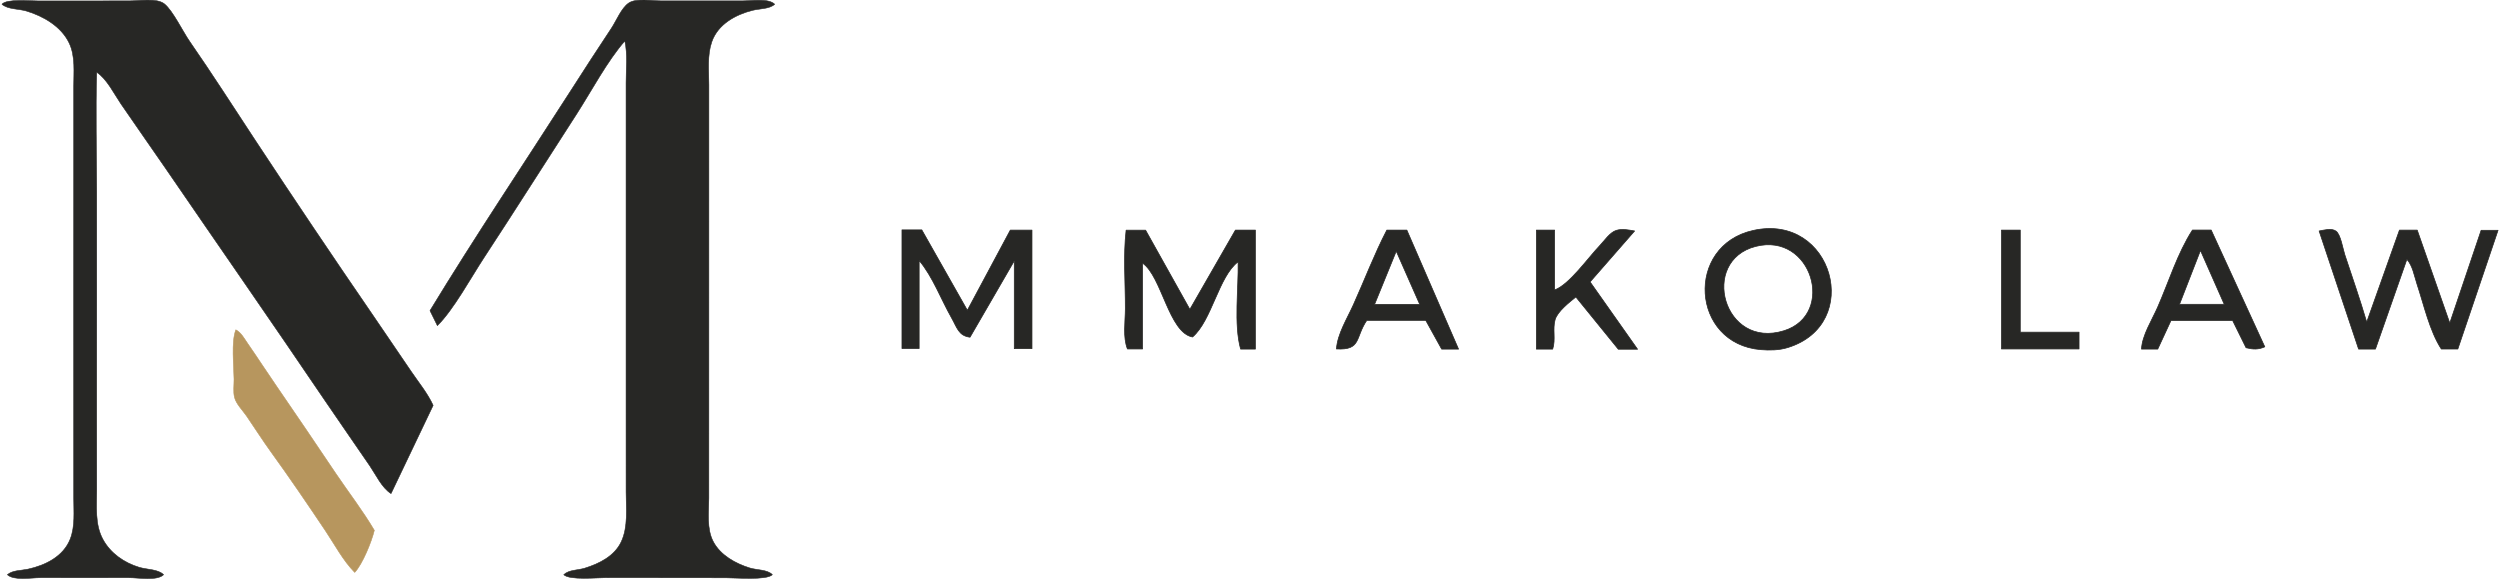
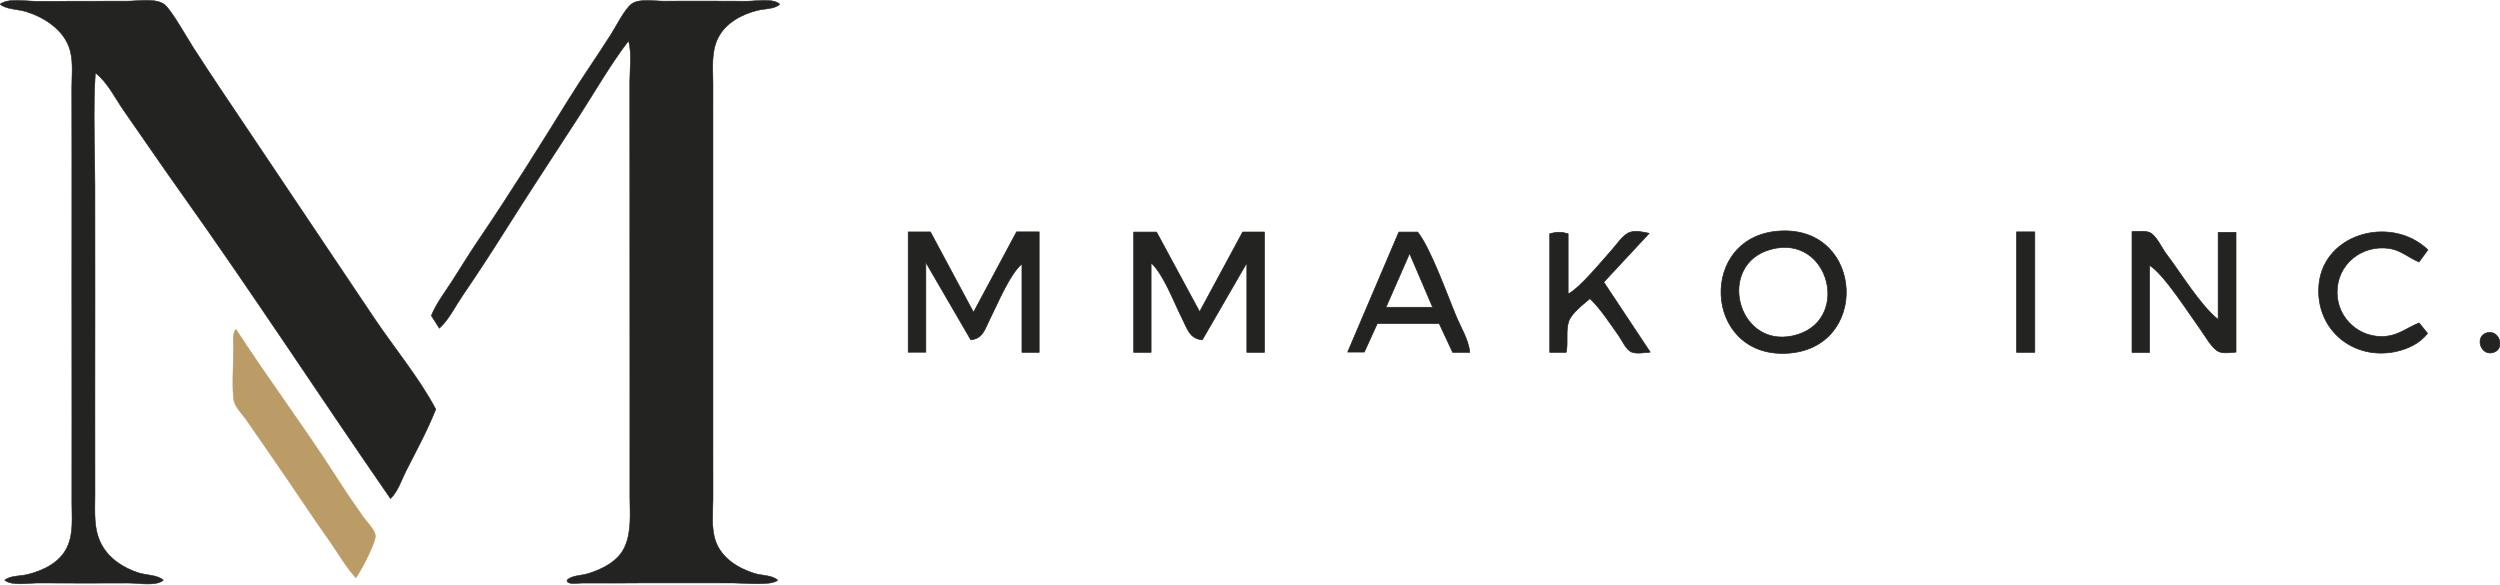
- <svg xmlns="http://www.w3.org/2000/svg" viewBox="0 0 1158.030 268.425" width="1158" height="268" role="img" aria-label="Mmako Law logo">
-   <g transform="translate(-334.300 -304.297)">
-     <path d="M534.35 492.36C527.83 506.01 521.32 519.66 514.81 533.3C510.49 530.51 507.88 524.7 504.97 520.43C498.16 510.43 491.19 500.52 484.4 490.49C459.89 454.29 434.89 418.42 410.18 382.35C403.34 372.38 396.33 362.51 389.52 352.52C386.35 347.87 382.95 340.89 378.27 337.83C377.7 356.26 378.22 374.8 378.26 393.23C378.34 425.96 378.22 458.7 378.25 491.43C378.27 504.83 378.27 518.23 378.27 531.64C378.27 539.25 377.37 547.58 381.14 554.51C384.68 561.02 390.99 565.38 398 567.5C401.48 568.56 406.83 568.37 409.29 570.92C406.31 573.89 397.48 572.29 393.23 572.31C379.52 572.37 365.8 572.26 352.09 572.31C347.82 572.32 339.88 573.77 336.82 570.92C339.25 568.8 343.18 569.04 346.38 568.34C354.46 566.57 362.78 562.51 365.98 554.37C368.29 548.45 367.6 541.6 367.6 535.38C367.59 524.16 367.58 512.94 367.58 501.71C367.58 462.12 367.54 422.54 367.59 382.95C367.61 370.17 367.6 357.39 367.59 344.61C367.58 337.92 368.45 330.44 365.47 324.22C361.78 316.53 353.47 311.74 345.58 309.39C342.1 308.36 336.97 308.66 334.3 306.26C336.53 303.66 347.29 304.74 351.15 304.73C365.18 304.69 379.21 304.68 393.23 304.71C397.69 304.73 406.08 303.18 409.73 306.15C413.6 309.31 418.25 318.99 421.37 323.48C431.89 338.64 441.82 354.2 451.97 369.61C469.75 396.59 487.81 423.46 506.1 450.1C512.19 458.98 518.23 467.89 524.28 476.8C527.75 481.89 531.75 486.75 534.35 492.36Z M692.8 306.26C690.44 308.48 685.93 308.26 682.64 309.07C674.68 311.04 666.46 315.52 663.62 323.72C661.44 330 662.28 337.13 662.27 343.67C662.26 355.2 662.27 366.74 662.27 378.27C662.27 417.55 662.27 456.83 662.26 496.1C662.25 509.19 662.25 522.29 662.25 535.38C662.25 541.95 661.14 549.6 664.34 555.63C667.67 561.92 674.65 565.75 681.22 567.79C684.53 568.82 689.44 568.5 691.73 570.92C688.96 573.6 674.64 572.34 670.04 572.35C651.65 572.37 633.26 572.31 614.87 572.28C610.35 572.28 597.72 573.57 594.93 570.92C597.43 568.57 601.4 568.91 604.7 567.89C611.38 565.82 618.44 562.35 621.59 555.69C624.91 548.67 623.85 540.11 623.86 532.57C623.87 518.55 623.85 504.52 623.85 490.49C623.85 453.08 623.82 415.68 623.85 378.27C623.86 366.43 623.86 354.58 623.85 342.74C623.84 336.39 624.61 329.49 623.28 323.31C615.22 332.44 607.64 346.78 600.87 357.27C586.54 379.43 572.44 401.75 557.97 423.8C551.99 432.9 543.72 448.13 536.31 455.37C535.17 453.05 534.02 450.73 532.88 448.41C553.78 414.07 576.21 380.64 597.92 346.8C604.24 336.95 610.59 327.1 617.08 317.35C619.34 313.94 621.65 308.06 625.06 305.72C628.58 303.3 635.98 304.7 640.12 304.7C652.59 304.73 665.05 304.72 677.52 304.71C681.82 304.71 689.81 303.33 692.8 306.26Z" fill="#272725" fill-rule="evenodd" stroke="#272725" stroke-width="0.25" stroke-linejoin="round" />
-     <path d="M442.8 457.29C445.38 458.69 446.68 461.32 448.43 463.83C452.91 470.27 457.16 476.88 461.62 483.34C470.93 496.81 480.06 510.42 489.22 524C495.14 532.76 501.69 541.24 507.07 550.34C505.8 555.62 501.6 565.97 497.97 569.86C492.59 564.44 488.6 556.84 484.33 550.47C476.11 538.2 467.76 525.91 459.1 513.95C455.15 508.49 451.55 502.79 447.74 497.24C445.96 494.65 442.93 491.71 442.17 488.59C441.54 485.98 442 482.88 441.97 480.2C441.9 473.69 440.62 463.08 442.8 457.29Z" fill="#b7965e" fill-rule="evenodd" stroke="#b7965e" stroke-width="0.25" stroke-linejoin="round" />
+ <svg xmlns="http://www.w3.org/2000/svg" viewBox="0 0 1228.370 286.785" width="1228" height="287" role="img" aria-label="Mmako Inc. logo">
+   <g transform="translate(-357.640 -325.565)">
+     <path d="M571.77 526.5C567.69 536.78 562.25 546.84 557.21 556.69C554.88 561.24 553.2 566.96 549.5 570.39C514.81 520.24 481.46 469.06 446.07 419.39C436.76 406.34 427.78 393.04 418.57 379.92C414.4 373.97 410.34 365.6 404.5 361.26C403.3 379.54 404.29 398.17 404.29 416.5C404.29 452.5 404.37 488.5 404.29 524.5C404.26 539.17 404.31 553.83 404.31 568.5C404.31 576.77 403.48 585.42 407.54 592.97C411.31 599.98 418.2 604.39 425.62 606.83C429.52 608.11 435.09 607.84 437.92 610.5C434.33 613.61 425.36 611.85 420.5 611.89C405.84 612.02 391.16 611.91 376.5 611.86C371.67 611.85 363.65 613.41 359.95 610.5C362.59 608.18 367.57 608.56 371.26 607.65C379.01 605.72 387.13 601.78 390.66 594.2C393.83 587.4 392.91 579.8 392.94 572.5C392.99 558.83 392.95 545.17 392.96 531.5C392.96 489.5 392.89 447.5 392.95 405.5C392.97 393.17 392.94 380.83 392.91 368.5C392.89 361.8 393.88 354.52 391.4 348.13C388.06 339.51 378.97 333.74 370.45 331.13C366.24 329.85 360.89 330.08 357.64 327.5C361.57 324.38 370.25 326.05 375.5 326.04C390.5 326.01 405.5 325.96 420.5 325.96C425.56 325.95 434.54 324.3 438.69 327.82C442.13 330.75 449.7 344.28 452.64 348.84C461.63 362.77 470.93 376.55 480.18 390.3C500.71 420.79 521.07 451.39 541.61 481.87C551.33 496.3 563.69 511.24 571.77 526.5Z M740.79 327.5C738.27 329.91 733.47 329.64 729.97 330.49C722.22 332.37 714.23 336.62 710.5 343.97C706.97 350.93 707.97 358.94 707.96 366.5C707.93 380.17 707.97 393.83 707.95 407.5C707.91 449.5 707.99 491.5 707.95 533.5C707.94 545.83 707.96 558.17 707.97 570.5C707.97 577.27 706.99 584.79 709.26 591.28C712.2 599.66 720.33 604.68 728.44 607.17C732 608.26 737.28 608 739.76 610.5C736.57 613.34 723.35 611.86 718.5 611.86C698.83 611.88 679.16 611.75 659.5 611.92C654.17 611.97 648.83 611.86 643.5 611.91C641.73 611.93 638.4 612.55 636.83 611.61C635.57 610.86 637.25 611.54 636.14 610.5C638.67 608.05 643.13 608.31 646.62 607.24C653.62 605.1 661.42 601.17 664.59 594.14C668.05 586.48 667.13 577.68 667.12 569.5C667.12 554.83 667.12 540.17 667.13 525.5C667.16 484.5 667.15 443.5 667.09 402.5C667.08 390.17 667.06 377.83 667.08 365.5C667.09 359.05 668.11 351.7 666.5 345.45C657.4 357.34 649.82 370.66 641.7 383.23C629.54 402.05 617.14 420.75 605.22 439.72C598.55 450.34 591.66 460.78 584.61 471.15C581.17 476.21 578.07 482.65 573.5 486.71C572.19 484.64 570.87 482.57 569.56 480.5C571.99 474.47 576.35 468.85 579.88 463.35C584.18 456.66 588.32 449.86 592.78 443.29C608.03 420.8 622.63 397.5 636.93 374.4C643.65 363.54 651 353.09 657.84 342.32C660.3 338.46 664.5 330.02 667.9 327.41C671.64 324.54 679.07 325.99 683.5 325.96C697.16 325.88 710.84 325.94 724.5 326C728.98 326.02 737.74 324.42 740.79 327.5Z" fill="#232321" fill-rule="evenodd" stroke="#232321" stroke-width="0.25" stroke-linejoin="round" />
+     <path d="M473.5 487.12C489.81 512.24 507.85 536.27 523.98 561.52C527.83 567.55 531.95 573.58 536.08 579.4C537.77 581.8 541.69 585.57 542.06 588.54C542.46 591.74 534.69 606.55 532.5 609.3C527.63 604.03 524.02 597.52 519.88 591.66C510.33 578.14 501.29 564.26 491.82 550.7C487.42 544.41 483.13 538.06 478.73 531.75C476.75 528.93 473.66 525.98 472.66 522.63C471.52 518.83 472.38 501.72 472.38 496.5C472.38 493.3 471.75 489.74 473.5 487.12Z" fill="#bb9b66" fill-rule="evenodd" stroke="#bb9b66" stroke-width="0.25" stroke-linejoin="round" />
  </g>
-   <g transform="translate(417.553 106.028) scale(1.3299) translate(-238.570 -630.848)">
-     <path d="M238.57 631.31C240.87 631.31 243.18 631.31 245.48 631.31C250.78 640.67 256.08 650.02 261.38 659.37C266.37 650.05 271.37 640.72 276.36 631.4C278.88 631.4 281.4 631.4 283.92 631.4C283.92 645.18 283.92 658.97 283.92 672.75C281.86 672.75 279.81 672.75 277.75 672.75C277.75 662.54 277.75 652.33 277.75 642.11C272.6 651 267.46 659.88 262.31 668.76C258.3 668.28 257.75 665.3 255.85 661.98C252.18 655.53 249.3 647.63 244.56 641.99C244.56 652.22 244.56 662.46 244.56 672.7C242.57 672.7 240.57 672.7 238.57 672.7C238.57 658.9 238.57 645.11 238.57 631.31Z M323.56 631.42C328.71 640.63 333.85 649.83 339 659.04C344.29 649.82 349.59 640.61 354.89 631.39C357.21 631.39 359.53 631.39 361.85 631.39C361.85 645.23 361.85 659.07 361.85 672.9C360.13 672.9 358.41 672.9 356.7 672.9C354.3 664.21 356.02 651.73 355.83 642.46C349.08 647.47 346.65 662.96 339.93 668.69C331.65 667.15 329.21 647.56 322.5 642.92C322.5 652.9 322.5 662.88 322.5 672.85C320.74 672.85 318.98 672.85 317.22 672.85C315.59 668.77 316.48 663.28 316.49 658.82C316.52 649.8 315.73 640.38 316.76 631.42C319.02 631.42 321.29 631.42 323.56 631.42Z M414.7 631.39C420.71 645.23 426.72 659.07 432.73 672.91C430.77 672.91 428.8 672.91 426.84 672.91C424.99 669.57 423.14 666.22 421.29 662.88C414.43 662.88 407.57 662.88 400.72 662.88C396.64 668.89 398.86 673.36 390.13 672.85C390.49 667.62 393.87 662.27 396.05 657.43C399.95 648.81 403.35 639.77 407.71 631.39C410.04 631.39 412.37 631.39 414.7 631.39Z M466.24 631.39C466.24 638.35 466.24 645.31 466.24 652.27C471.35 650.45 477.97 640.98 482.01 636.78C483.6 635.12 485.56 632.12 487.85 631.46C489.93 630.86 492.13 631.35 494.15 631.7C488.97 637.62 483.79 643.55 478.62 649.47C484.14 657.3 489.66 665.12 495.18 672.95C492.94 672.95 490.7 672.95 488.46 672.95C483.53 666.87 478.59 660.8 473.66 654.72C471.44 656.5 467.24 659.8 466.43 662.59C465.46 665.95 466.69 669.57 465.57 672.91C463.67 672.91 461.78 672.91 459.88 672.91C459.88 659.07 459.88 645.23 459.88 631.39C462 631.39 464.12 631.39 466.24 631.39Z M535.57 631.5C563.32 625.37 574.09 664.27 547.51 672.39C544.52 673.3 541.28 673.36 538.18 673.1C513.82 671.08 511.64 636.78 535.57 631.5Z M622.12 631.39C624.31 631.39 626.5 631.39 628.69 631.39C628.69 643.26 628.69 655.13 628.69 667C635.52 667 642.36 667 649.19 667C649.19 668.95 649.19 670.9 649.19 672.85C640.17 672.85 631.15 672.85 622.12 672.85C622.12 659.03 622.12 645.21 622.12 631.39Z M688.75 631.37C690.93 631.37 693.11 631.37 695.29 631.37C701.53 644.95 707.76 658.53 713.99 672.11C711.74 673.11 709.93 673.05 707.45 672.43C705.89 669.27 704.33 666.11 702.77 662.95C695.6 662.95 688.43 662.95 681.26 662.95C679.73 666.27 678.19 669.58 676.65 672.9C674.76 672.9 672.87 672.9 670.98 672.9C671.18 668.16 674.62 662.8 676.58 658.36C680.47 649.53 683.51 639.49 688.75 631.37Z M749.54 663.5C753.34 652.8 757.15 642.1 760.96 631.4C763.03 631.4 765.1 631.4 767.17 631.4C770.95 642.21 774.74 653.03 778.52 663.84C782.17 653.04 785.81 642.24 789.46 631.45C791.43 631.45 793.39 631.45 795.36 631.45C790.68 645.26 786 659.07 781.33 672.88C779.41 672.88 777.49 672.88 775.57 672.88C771.47 666.59 769.48 657.42 767.08 650.22C766.1 647.25 765.56 643.77 763.56 641.59C759.9 652.03 756.25 662.47 752.59 672.9C750.63 672.9 748.67 672.9 746.71 672.9C742.12 659.17 737.53 645.44 732.94 631.7C734.64 631.41 737.18 630.61 738.8 631.73C740.46 632.87 741.25 637.99 741.88 639.91C744.46 647.76 747.22 655.57 749.54 663.5Z M536.39 637.08C516.75 642.09 525.09 673.18 546.35 666.47C564.37 660.77 556 632.07 536.39 637.08Z M411 638.75C408.48 644.93 405.96 651.12 403.44 657.3C408.69 657.3 413.94 657.3 419.19 657.3C416.46 651.12 413.73 644.93 411 638.75Z M691.55 638.49C689.11 644.76 686.68 651.02 684.24 657.28C689.44 657.28 694.64 657.28 699.84 657.28C697.08 651.02 694.31 644.76 691.55 638.49Z" fill="#272725" fill-rule="evenodd" stroke="#272725" stroke-width="0.25" stroke-linejoin="round" />
+   <g transform="translate(446.243 113.280) scale(1.32266) translate(-255.240 -674.443)">
+     <path d="M579.57 674.47C610.38 673.18 612.48 718.44 581.5 719.94C550.42 721.44 548.44 675.78 579.57 674.47Z M819.79 681.5C818.69 683 817.6 684.49 816.5 685.99C812.76 684.49 809.7 681.59 805.5 680.98C795.16 679.46 785.91 686.89 786.06 697.5C786.21 707.23 794.64 714.6 804.33 713.61C808.99 713.13 812.4 710.29 816.5 708.65C817.55 709.93 818.6 711.22 819.65 712.5C816.83 716.24 812.15 718.41 807.61 719.33C792.6 722.39 779.07 712 779.19 696.5C779.36 675.63 805.9 668.16 819.79 681.5Z M255.24 674.85C257.99 674.85 260.75 674.85 263.5 674.85C268.83 684.8 274.17 694.75 279.5 704.7C284.83 694.74 290.17 684.78 295.5 674.81C298.3 674.81 301.09 674.81 303.89 674.81C303.89 689.73 303.89 704.65 303.89 719.57C301.76 719.57 299.63 719.57 297.5 719.57C297.5 708.61 297.5 697.65 297.5 686.69C292.94 690.51 288.51 701.41 285.62 707.13C283.7 710.91 283.03 714.42 278.5 714.93C272.93 705.34 267.36 695.76 261.79 686.17C261.79 697.29 261.79 708.41 261.79 719.53C259.61 719.53 257.42 719.53 255.24 719.53C255.24 704.64 255.24 689.74 255.24 674.85Z M347.5 674.9C352.83 684.77 358.17 694.63 363.5 704.5C368.83 694.62 374.17 684.75 379.5 674.87C382.19 674.87 384.89 674.87 387.58 674.87C387.58 689.77 387.58 704.67 387.58 719.56C385.4 719.56 383.22 719.56 381.04 719.56C381.04 708.48 381.04 697.4 381.04 686.32C375.53 695.85 370.01 705.39 364.5 714.92C359.73 714.55 358.86 710.62 356.84 706.63C353.92 700.87 350.06 690.47 345.47 686.32C345.47 697.41 345.47 708.5 345.47 719.58C343.32 719.58 341.16 719.58 339.01 719.58C339.01 704.69 339.01 689.8 339.01 674.9C341.84 674.9 344.67 674.9 347.5 674.9Z M437.5 674.9C439.83 674.9 442.17 674.9 444.5 674.9C449.25 680.83 455.41 698.01 458.64 705.81C460.49 710.3 463.4 714.83 463.86 719.58C461.74 719.58 459.62 719.58 457.5 719.58C455.83 716.01 454.17 712.44 452.5 708.87C444.83 708.87 437.17 708.87 429.5 708.87C427.89 712.4 426.29 715.93 424.68 719.47C422.62 719.47 420.56 719.47 418.5 719.47C424.83 704.61 431.17 689.75 437.5 674.9Z M500.39 675.5C500.39 682.97 500.39 690.44 500.39 697.91C504.79 695.67 513.07 685.51 516.83 681.31C518.57 679.37 520.96 675.64 523.55 674.91C525.8 674.26 528.33 674.94 530.5 675.36C524.88 681.41 519.25 687.45 513.63 693.5C519.38 702.17 525.14 710.83 530.89 719.5C528.86 719.63 525.92 720.25 523.98 719.47C521.92 718.63 520.39 715.04 519.15 713.31C515.89 708.76 512.52 703.43 508.5 699.6C506.13 701.61 501.63 705.06 500.6 708.09C499.43 711.52 500.48 715.95 499.66 719.56C497.63 719.56 495.6 719.56 493.56 719.56C493.56 704.87 493.56 690.19 493.56 675.5C496.33 674.81 497.66 674.78 500.39 675.5Z M666.98 674.83C669.24 674.83 671.5 674.83 673.76 674.83C673.76 689.74 673.76 704.66 673.76 719.57C671.5 719.57 669.24 719.57 666.98 719.57C666.98 704.66 666.98 689.74 666.98 674.83Z M709.87 674.7C711.76 674.74 714.58 674.31 716.36 675.04C718.87 676.07 720.94 680.84 722.54 682.94C728.01 690.11 735.16 702.07 741.87 707.38C741.87 696.58 741.87 685.78 741.87 674.99C744.08 674.99 746.29 674.99 748.5 674.99C748.5 689.83 748.5 704.66 748.5 719.5C746.6 719.58 743.98 720.11 742.18 719.33C739.57 718.22 737 713.4 735.36 711.15C731.22 705.47 721.61 690.31 716.39 687.27C716.39 698.05 716.39 708.83 716.39 719.61C714.22 719.61 712.04 719.61 709.87 719.61C709.87 704.64 709.87 689.67 709.87 674.7Z M575.73 681.3C555.41 686.79 563 718.01 583.88 713.44C605.89 708.62 597.79 675.34 575.73 681.3Z M441.5 682.82C438.57 689.49 435.65 696.16 432.72 702.84C438.51 702.84 444.29 702.84 450.07 702.84C447.22 696.16 444.36 689.49 441.5 682.82Z M841.72 712.3C846.28 711.06 848.63 718.13 844.21 719.59C839.32 721.22 837.03 713.57 841.72 712.3Z" fill="#232321" fill-rule="evenodd" stroke="#232321" stroke-width="0.25" stroke-linejoin="round" />
  </g>
</svg>
